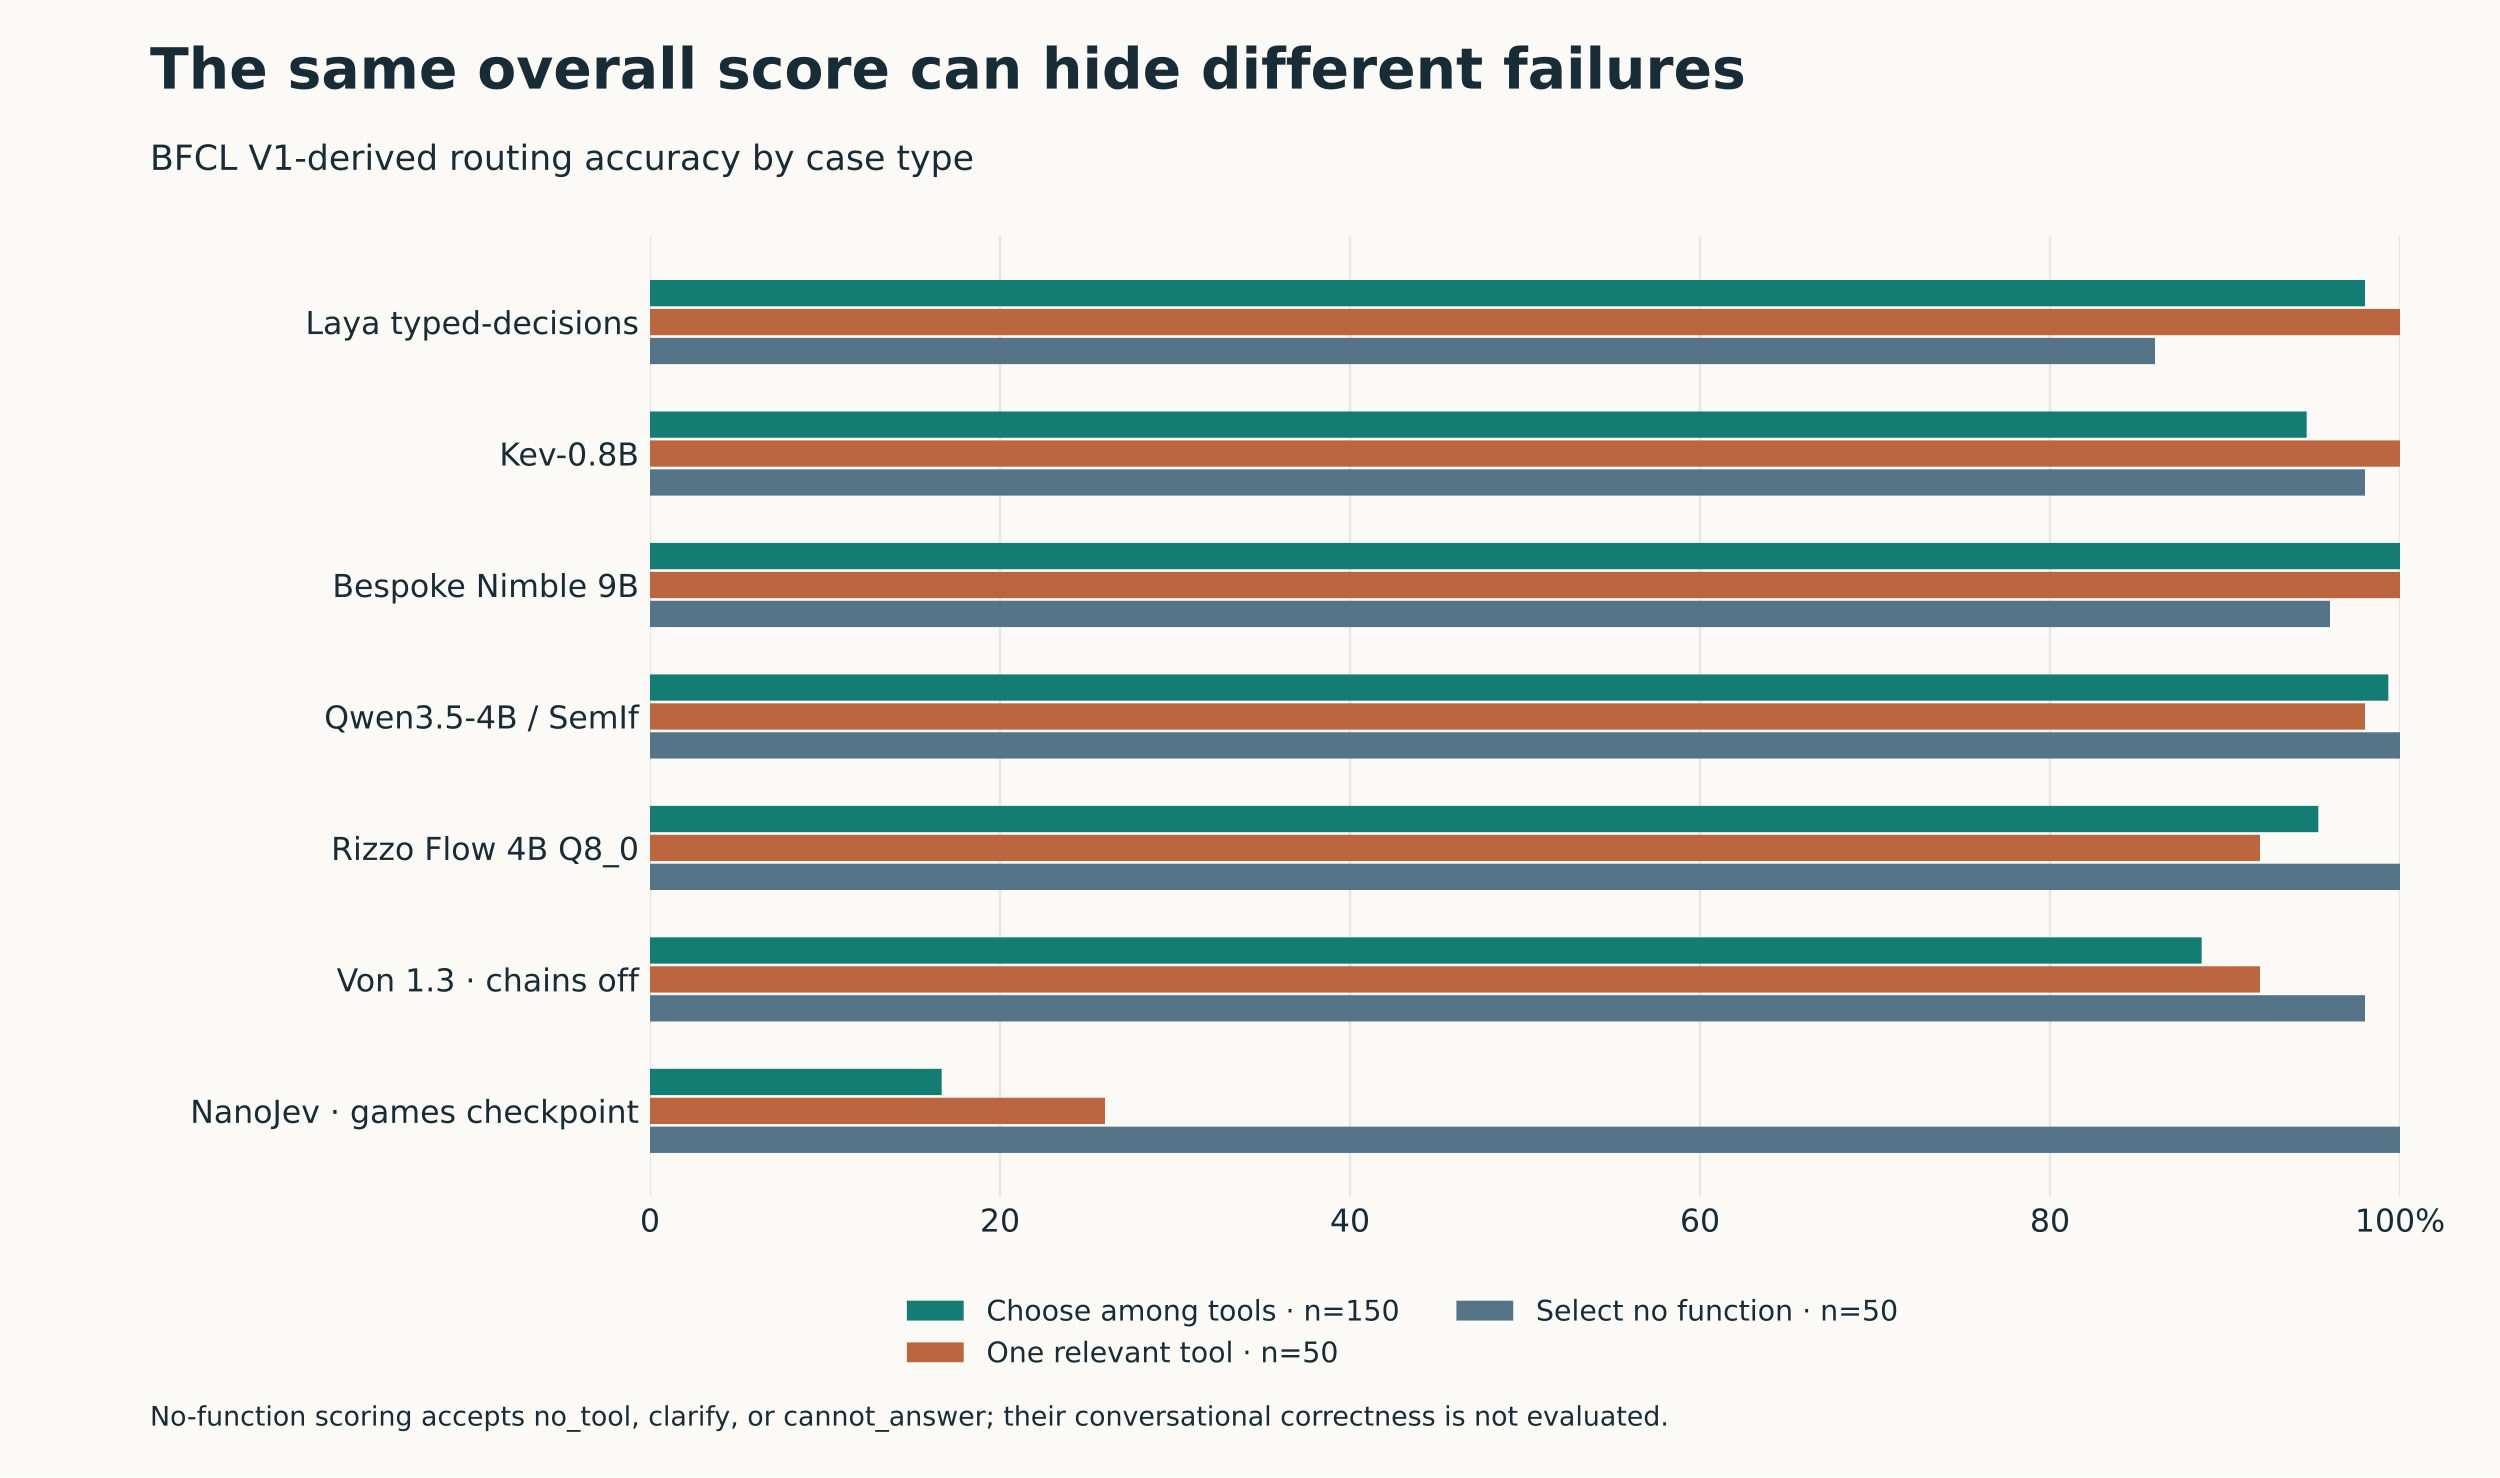
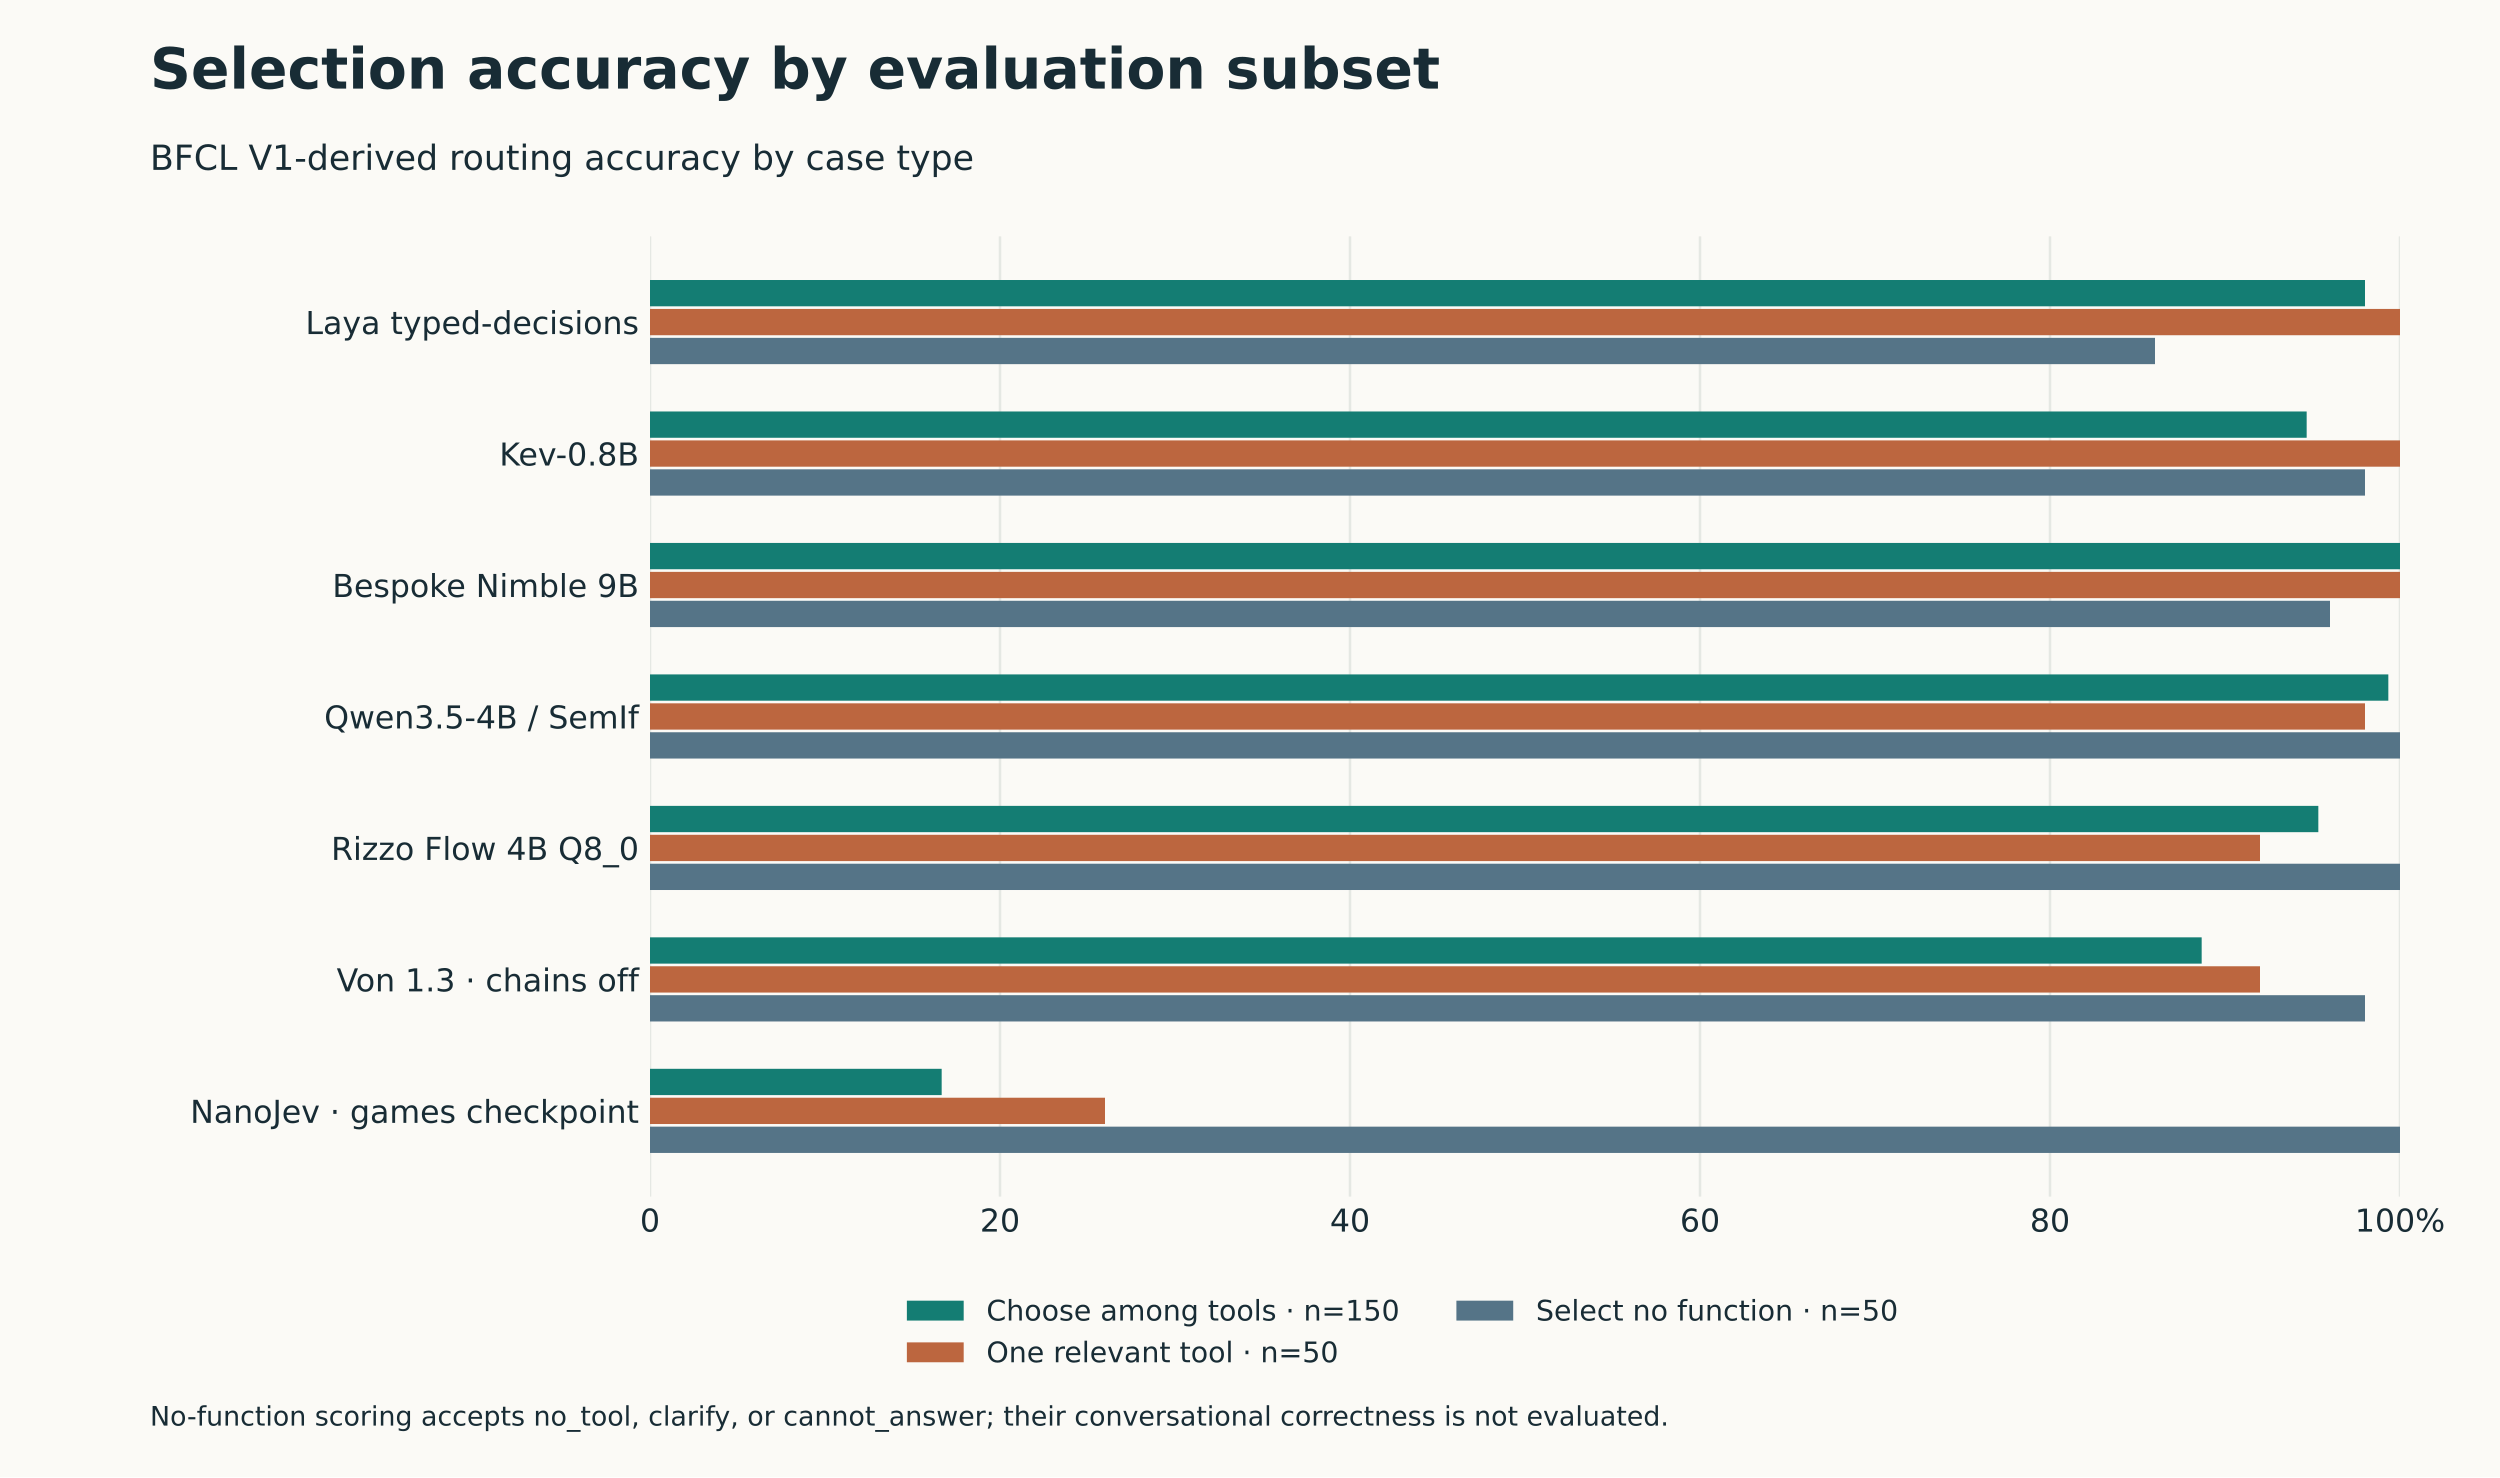
<svg xmlns="http://www.w3.org/2000/svg" width="792pt" height="468pt" viewBox="0 0 792 468" version="1.1">
  <defs>
    <style type="text/css">*{stroke-linejoin: round; stroke-linecap: butt}</style>
  </defs>
  <g id="figure_1">
    <g id="patch_1">
      <path d="M 0 468  L 792 468  L 792 0  L 0 0  z " style="fill: #fbfaf6" />
    </g>
    <g id="axes_1">
      <g id="patch_2">
        <path d="M 205.92 379.08  L 760.32 379.08  L 760.32 74.88  L 205.92 74.88  z " style="fill: #fbfaf6" />
      </g>
      <g id="matplotlib.axis_1">
        <g id="xtick_1">
          <g id="line2d_1">
-             <path d="M 205.92 379.08  L 205.92 74.88  " clip-path="url(#p1b888d841e)" style="fill: none; stroke: #e5e8e3; stroke-width: 0.8; stroke-linecap: square" />
+             <path d="M 205.92 379.08  L 205.92 74.88  " clip-path="url(#pc4b83df7a5)" style="fill: none; stroke: #e5e8e3; stroke-width: 0.8; stroke-linecap: square" />
          </g>
          <g id="line2d_2" />
          <g id="text_1">
            <text style="font-size: 10px; font-family: 'DejaVu Sans'; text-anchor: middle; fill: #182c35" x="205.92" y="390.178" transform="rotate(-0 205.92 390.1784)">0</text>
          </g>
        </g>
        <g id="xtick_2">
          <g id="line2d_3">
-             <path d="M 316.8 379.08  L 316.8 74.88  " clip-path="url(#p1b888d841e)" style="fill: none; stroke: #e5e8e3; stroke-width: 0.8; stroke-linecap: square" />
+             <path d="M 316.8 379.08  L 316.8 74.88  " clip-path="url(#pc4b83df7a5)" style="fill: none; stroke: #e5e8e3; stroke-width: 0.8; stroke-linecap: square" />
          </g>
          <g id="line2d_4" />
          <g id="text_2">
            <text style="font-size: 10px; font-family: 'DejaVu Sans'; text-anchor: middle; fill: #182c35" x="316.8" y="390.178" transform="rotate(-0 316.8 390.1784)">20</text>
          </g>
        </g>
        <g id="xtick_3">
          <g id="line2d_5">
-             <path d="M 427.68 379.08  L 427.68 74.88  " clip-path="url(#p1b888d841e)" style="fill: none; stroke: #e5e8e3; stroke-width: 0.8; stroke-linecap: square" />
+             <path d="M 427.68 379.08  L 427.68 74.88  " clip-path="url(#pc4b83df7a5)" style="fill: none; stroke: #e5e8e3; stroke-width: 0.8; stroke-linecap: square" />
          </g>
          <g id="line2d_6" />
          <g id="text_3">
            <text style="font-size: 10px; font-family: 'DejaVu Sans'; text-anchor: middle; fill: #182c35" x="427.68" y="390.178" transform="rotate(-0 427.68 390.1784)">40</text>
          </g>
        </g>
        <g id="xtick_4">
          <g id="line2d_7">
-             <path d="M 538.56 379.08  L 538.56 74.88  " clip-path="url(#p1b888d841e)" style="fill: none; stroke: #e5e8e3; stroke-width: 0.8; stroke-linecap: square" />
+             <path d="M 538.56 379.08  L 538.56 74.88  " clip-path="url(#pc4b83df7a5)" style="fill: none; stroke: #e5e8e3; stroke-width: 0.8; stroke-linecap: square" />
          </g>
          <g id="line2d_8" />
          <g id="text_4">
            <text style="font-size: 10px; font-family: 'DejaVu Sans'; text-anchor: middle; fill: #182c35" x="538.56" y="390.178" transform="rotate(-0 538.56 390.1784)">60</text>
          </g>
        </g>
        <g id="xtick_5">
          <g id="line2d_9">
-             <path d="M 649.44 379.08  L 649.44 74.88  " clip-path="url(#p1b888d841e)" style="fill: none; stroke: #e5e8e3; stroke-width: 0.8; stroke-linecap: square" />
+             <path d="M 649.44 379.08  L 649.44 74.88  " clip-path="url(#pc4b83df7a5)" style="fill: none; stroke: #e5e8e3; stroke-width: 0.8; stroke-linecap: square" />
          </g>
          <g id="line2d_10" />
          <g id="text_5">
            <text style="font-size: 10px; font-family: 'DejaVu Sans'; text-anchor: middle; fill: #182c35" x="649.44" y="390.178" transform="rotate(-0 649.44 390.1784)">80</text>
          </g>
        </g>
        <g id="xtick_6">
          <g id="line2d_11">
-             <path d="M 760.32 379.08  L 760.32 74.88  " clip-path="url(#p1b888d841e)" style="fill: none; stroke: #e5e8e3; stroke-width: 0.8; stroke-linecap: square" />
+             <path d="M 760.32 379.08  L 760.32 74.88  " clip-path="url(#pc4b83df7a5)" style="fill: none; stroke: #e5e8e3; stroke-width: 0.8; stroke-linecap: square" />
          </g>
          <g id="line2d_12" />
          <g id="text_6">
            <text style="font-size: 10px; font-family: 'DejaVu Sans'; text-anchor: middle; fill: #182c35" x="760.32" y="390.178" transform="rotate(-0 760.32 390.1784)">100%</text>
          </g>
        </g>
      </g>
      <g id="matplotlib.axis_2">
        <g id="ytick_1">
          <g id="line2d_13" />
          <g id="text_7">
            <text style="font-size: 10px; font-family: 'DejaVu Sans'; text-anchor: end; fill: #182c35" x="202.42" y="105.834" transform="rotate(-0 202.42 105.834)">Laya typed-decisions</text>
          </g>
        </g>
        <g id="ytick_2">
          <g id="line2d_14" />
          <g id="text_8">
            <text style="font-size: 10px; font-family: 'DejaVu Sans'; text-anchor: end; fill: #182c35" x="202.42" y="147.482" transform="rotate(-0 202.42 147.4824)">Kev-0.8B</text>
          </g>
        </g>
        <g id="ytick_3">
          <g id="line2d_15" />
          <g id="text_9">
            <text style="font-size: 10px; font-family: 'DejaVu Sans'; text-anchor: end; fill: #182c35" x="202.42" y="189.131" transform="rotate(-0 202.42 189.1308)">Bespoke Nimble 9B</text>
          </g>
        </g>
        <g id="ytick_4">
          <g id="line2d_16" />
          <g id="text_10">
            <text style="font-size: 10px; font-family: 'DejaVu Sans'; text-anchor: end; fill: #182c35" x="202.42" y="230.779" transform="rotate(-0 202.42 230.7792)">Qwen3.5-4B / SemIf</text>
          </g>
        </g>
        <g id="ytick_5">
          <g id="line2d_17" />
          <g id="text_11">
            <text style="font-size: 10px; font-family: 'DejaVu Sans'; text-anchor: end; fill: #182c35" x="202.42" y="272.428" transform="rotate(-0 202.42 272.4276)">Rizzo Flow 4B Q8_0</text>
          </g>
        </g>
        <g id="ytick_6">
          <g id="line2d_18" />
          <g id="text_12">
            <text style="font-size: 10px; font-family: 'DejaVu Sans'; text-anchor: end; fill: #182c35" x="202.42" y="314.076" transform="rotate(-0 202.42 314.076)">Von 1.3 · chains off</text>
          </g>
        </g>
        <g id="ytick_7">
          <g id="line2d_19" />
          <g id="text_13">
            <text style="font-size: 10px; font-family: 'DejaVu Sans'; text-anchor: end; fill: #182c35" x="202.42" y="355.724" transform="rotate(-0 202.42 355.7245)">NanoJev · games checkpoint</text>
          </g>
        </g>
      </g>
      <g id="patch_3">
-         <path d="M 205.92 88.707  L 749.232 88.707  L 749.232 97.037  L 205.92 97.037  z " clip-path="url(#p1b888d841e)" style="fill: #147d73" />
+         <path d="M 205.92 88.707  L 749.232 88.707  L 749.232 97.037  L 205.92 97.037  z " clip-path="url(#pc4b83df7a5)" style="fill: #147d73" />
      </g>
      <g id="patch_4">
-         <path d="M 205.92 130.356  L 730.752 130.356  L 730.752 138.685  L 205.92 138.685  z " clip-path="url(#p1b888d841e)" style="fill: #147d73" />
+         <path d="M 205.92 130.356  L 730.752 130.356  L 730.752 138.685  L 205.92 138.685  z " clip-path="url(#pc4b83df7a5)" style="fill: #147d73" />
      </g>
      <g id="patch_5">
-         <path d="M 205.92 172.004  L 760.32 172.004  L 760.32 180.334  L 205.92 180.334  z " clip-path="url(#p1b888d841e)" style="fill: #147d73" />
+         <path d="M 205.92 172.004  L 760.32 172.004  L 760.32 180.334  L 205.92 180.334  z " clip-path="url(#pc4b83df7a5)" style="fill: #147d73" />
      </g>
      <g id="patch_6">
-         <path d="M 205.92 213.653  L 756.624 213.653  L 756.624 221.982  L 205.92 221.982  z " clip-path="url(#p1b888d841e)" style="fill: #147d73" />
+         <path d="M 205.92 213.653  L 756.624 213.653  L 756.624 221.982  L 205.92 221.982  z " clip-path="url(#pc4b83df7a5)" style="fill: #147d73" />
      </g>
      <g id="patch_7">
-         <path d="M 205.92 255.301  L 734.448 255.301  L 734.448 263.631  L 205.92 263.631  z " clip-path="url(#p1b888d841e)" style="fill: #147d73" />
+         <path d="M 205.92 255.301  L 734.448 255.301  L 734.448 263.631  L 205.92 263.631  z " clip-path="url(#pc4b83df7a5)" style="fill: #147d73" />
      </g>
      <g id="patch_8">
-         <path d="M 205.92 296.949  L 697.488 296.949  L 697.488 305.279  L 205.92 305.279  z " clip-path="url(#p1b888d841e)" style="fill: #147d73" />
+         <path d="M 205.92 296.949  L 697.488 296.949  L 697.488 305.279  L 205.92 305.279  z " clip-path="url(#pc4b83df7a5)" style="fill: #147d73" />
      </g>
      <g id="patch_9">
-         <path d="M 205.92 338.598  L 298.32 338.598  L 298.32 346.927  L 205.92 346.927  z " clip-path="url(#p1b888d841e)" style="fill: #147d73" />
+         <path d="M 205.92 338.598  L 298.32 338.598  L 298.32 346.927  L 205.92 346.927  z " clip-path="url(#pc4b83df7a5)" style="fill: #147d73" />
      </g>
      <g id="patch_10">
-         <path d="M 205.92 97.87  L 760.32 97.87  L 760.32 106.2  L 205.92 106.2  z " clip-path="url(#p1b888d841e)" style="fill: #bc663f" />
+         <path d="M 205.92 97.87  L 760.32 97.87  L 760.32 106.2  L 205.92 106.2  z " clip-path="url(#pc4b83df7a5)" style="fill: #bc663f" />
      </g>
      <g id="patch_11">
-         <path d="M 205.92 139.518  L 760.32 139.518  L 760.32 147.848  L 205.92 147.848  z " clip-path="url(#p1b888d841e)" style="fill: #bc663f" />
+         <path d="M 205.92 139.518  L 760.32 139.518  L 760.32 147.848  L 205.92 147.848  z " clip-path="url(#pc4b83df7a5)" style="fill: #bc663f" />
      </g>
      <g id="patch_12">
-         <path d="M 205.92 181.167  L 760.32 181.167  L 760.32 189.496  L 205.92 189.496  z " clip-path="url(#p1b888d841e)" style="fill: #bc663f" />
+         <path d="M 205.92 181.167  L 760.32 181.167  L 760.32 189.496  L 205.92 189.496  z " clip-path="url(#pc4b83df7a5)" style="fill: #bc663f" />
      </g>
      <g id="patch_13">
-         <path d="M 205.92 222.815  L 749.232 222.815  L 749.232 231.145  L 205.92 231.145  z " clip-path="url(#p1b888d841e)" style="fill: #bc663f" />
+         <path d="M 205.92 222.815  L 749.232 222.815  L 749.232 231.145  L 205.92 231.145  z " clip-path="url(#pc4b83df7a5)" style="fill: #bc663f" />
      </g>
      <g id="patch_14">
-         <path d="M 205.92 264.464  L 715.968 264.464  L 715.968 272.793  L 205.92 272.793  z " clip-path="url(#p1b888d841e)" style="fill: #bc663f" />
+         <path d="M 205.92 264.464  L 715.968 264.464  L 715.968 272.793  L 205.92 272.793  z " clip-path="url(#pc4b83df7a5)" style="fill: #bc663f" />
      </g>
      <g id="patch_15">
-         <path d="M 205.92 306.112  L 715.968 306.112  L 715.968 314.442  L 205.92 314.442  z " clip-path="url(#p1b888d841e)" style="fill: #bc663f" />
+         <path d="M 205.92 306.112  L 715.968 306.112  L 715.968 314.442  L 205.92 314.442  z " clip-path="url(#pc4b83df7a5)" style="fill: #bc663f" />
      </g>
      <g id="patch_16">
-         <path d="M 205.92 347.76  L 350.064 347.76  L 350.064 356.09  L 205.92 356.09  z " clip-path="url(#p1b888d841e)" style="fill: #bc663f" />
+         <path d="M 205.92 347.76  L 350.064 347.76  L 350.064 356.09  L 205.92 356.09  z " clip-path="url(#pc4b83df7a5)" style="fill: #bc663f" />
      </g>
      <g id="patch_17">
-         <path d="M 205.92 107.033  L 682.704 107.033  L 682.704 115.362  L 205.92 115.362  z " clip-path="url(#p1b888d841e)" style="fill: #557487" />
+         <path d="M 205.92 107.033  L 682.704 107.033  L 682.704 115.362  L 205.92 115.362  z " clip-path="url(#pc4b83df7a5)" style="fill: #557487" />
      </g>
      <g id="patch_18">
-         <path d="M 205.92 148.681  L 749.232 148.681  L 749.232 157.011  L 205.92 157.011  z " clip-path="url(#p1b888d841e)" style="fill: #557487" />
+         <path d="M 205.92 148.681  L 749.232 148.681  L 749.232 157.011  L 205.92 157.011  z " clip-path="url(#pc4b83df7a5)" style="fill: #557487" />
      </g>
      <g id="patch_19">
-         <path d="M 205.92 190.329  L 738.144 190.329  L 738.144 198.659  L 205.92 198.659  z " clip-path="url(#p1b888d841e)" style="fill: #557487" />
+         <path d="M 205.92 190.329  L 738.144 190.329  L 738.144 198.659  L 205.92 198.659  z " clip-path="url(#pc4b83df7a5)" style="fill: #557487" />
      </g>
      <g id="patch_20">
-         <path d="M 205.92 231.978  L 760.32 231.978  L 760.32 240.307  L 205.92 240.307  z " clip-path="url(#p1b888d841e)" style="fill: #557487" />
+         <path d="M 205.92 231.978  L 760.32 231.978  L 760.32 240.307  L 205.92 240.307  z " clip-path="url(#pc4b83df7a5)" style="fill: #557487" />
      </g>
      <g id="patch_21">
-         <path d="M 205.92 273.626  L 760.32 273.626  L 760.32 281.956  L 205.92 281.956  z " clip-path="url(#p1b888d841e)" style="fill: #557487" />
+         <path d="M 205.92 273.626  L 760.32 273.626  L 760.32 281.956  L 205.92 281.956  z " clip-path="url(#pc4b83df7a5)" style="fill: #557487" />
      </g>
      <g id="patch_22">
-         <path d="M 205.92 315.275  L 749.232 315.275  L 749.232 323.604  L 205.92 323.604  z " clip-path="url(#p1b888d841e)" style="fill: #557487" />
+         <path d="M 205.92 315.275  L 749.232 315.275  L 749.232 323.604  L 205.92 323.604  z " clip-path="url(#pc4b83df7a5)" style="fill: #557487" />
      </g>
      <g id="patch_23">
-         <path d="M 205.92 356.923  L 760.32 356.923  L 760.32 365.253  L 205.92 365.253  z " clip-path="url(#p1b888d841e)" style="fill: #557487" />
+         <path d="M 205.92 356.923  L 760.32 356.923  L 760.32 365.253  L 205.92 365.253  z " clip-path="url(#pc4b83df7a5)" style="fill: #557487" />
      </g>
      <g id="legend_1">
        <g id="patch_24">
          <path d="M 287.296 418.355  L 305.296 418.355  L 305.296 412.055  L 287.296 412.055  z " style="fill: #147d73" />
        </g>
        <g id="text_14">
          <text style="font-size: 9px; font-family: 'DejaVu Sans'; text-anchor: start; fill: #182c35" x="312.496" y="418.355" transform="rotate(-0 312.4965 418.3546)">Choose among tools · n=150</text>
        </g>
        <g id="patch_25">
          <path d="M 287.296 431.565  L 305.296 431.565  L 305.296 425.265  L 287.296 425.265  z " style="fill: #bc663f" />
        </g>
        <g id="text_15">
          <text style="font-size: 9px; font-family: 'DejaVu Sans'; text-anchor: start; fill: #182c35" x="312.496" y="431.565" transform="rotate(-0 312.4965 431.5649)">One relevant tool · n=50</text>
        </g>
        <g id="patch_26">
          <path d="M 461.387 418.355  L 479.387 418.355  L 479.387 412.055  L 461.387 412.055  z " style="fill: #557487" />
        </g>
        <g id="text_16">
          <text style="font-size: 9px; font-family: 'DejaVu Sans'; text-anchor: start; fill: #182c35" x="486.587" y="418.355" transform="rotate(-0 486.5874 418.3546)">Select no function · n=50</text>
        </g>
      </g>
    </g>
    <g id="text_17">
-       <text style="font-weight: 700; font-size: 18px; font-family: 'DejaVu Sans'; text-anchor: start; fill: #182c35" x="47.52" y="28.08" transform="rotate(-0 47.52 28.08)">The same overall score can hide different failures</text>
+       <text style="font-weight: 700; font-size: 18px; font-family: 'DejaVu Sans'; text-anchor: start; fill: #182c35" x="47.52" y="28.08" transform="rotate(-0 47.52 28.08)">Selection accuracy by evaluation subset</text>
    </g>
    <g id="text_18">
      <text style="font-size: 11px; font-family: 'DejaVu Sans'; text-anchor: start; fill: #182c35" x="47.52" y="53.82" transform="rotate(-0 47.52 53.82)">BFCL V1-derived routing accuracy by case type</text>
    </g>
    <g id="text_19">
      <text style="font-size: 8.5px; font-family: 'DejaVu Sans'; text-anchor: start; fill: #182c35" x="47.52" y="451.62" transform="rotate(-0 47.52 451.62)">No-function scoring accepts no_tool, clarify, or cannot_answer; their conversational correctness is not evaluated.</text>
    </g>
  </g>
  <defs>
-     <clipPath id="p1b888d841e">
+     <clipPath id="pc4b83df7a5">
      <rect x="205.92" y="74.88" width="554.4" height="304.2" />
    </clipPath>
  </defs>
</svg>
